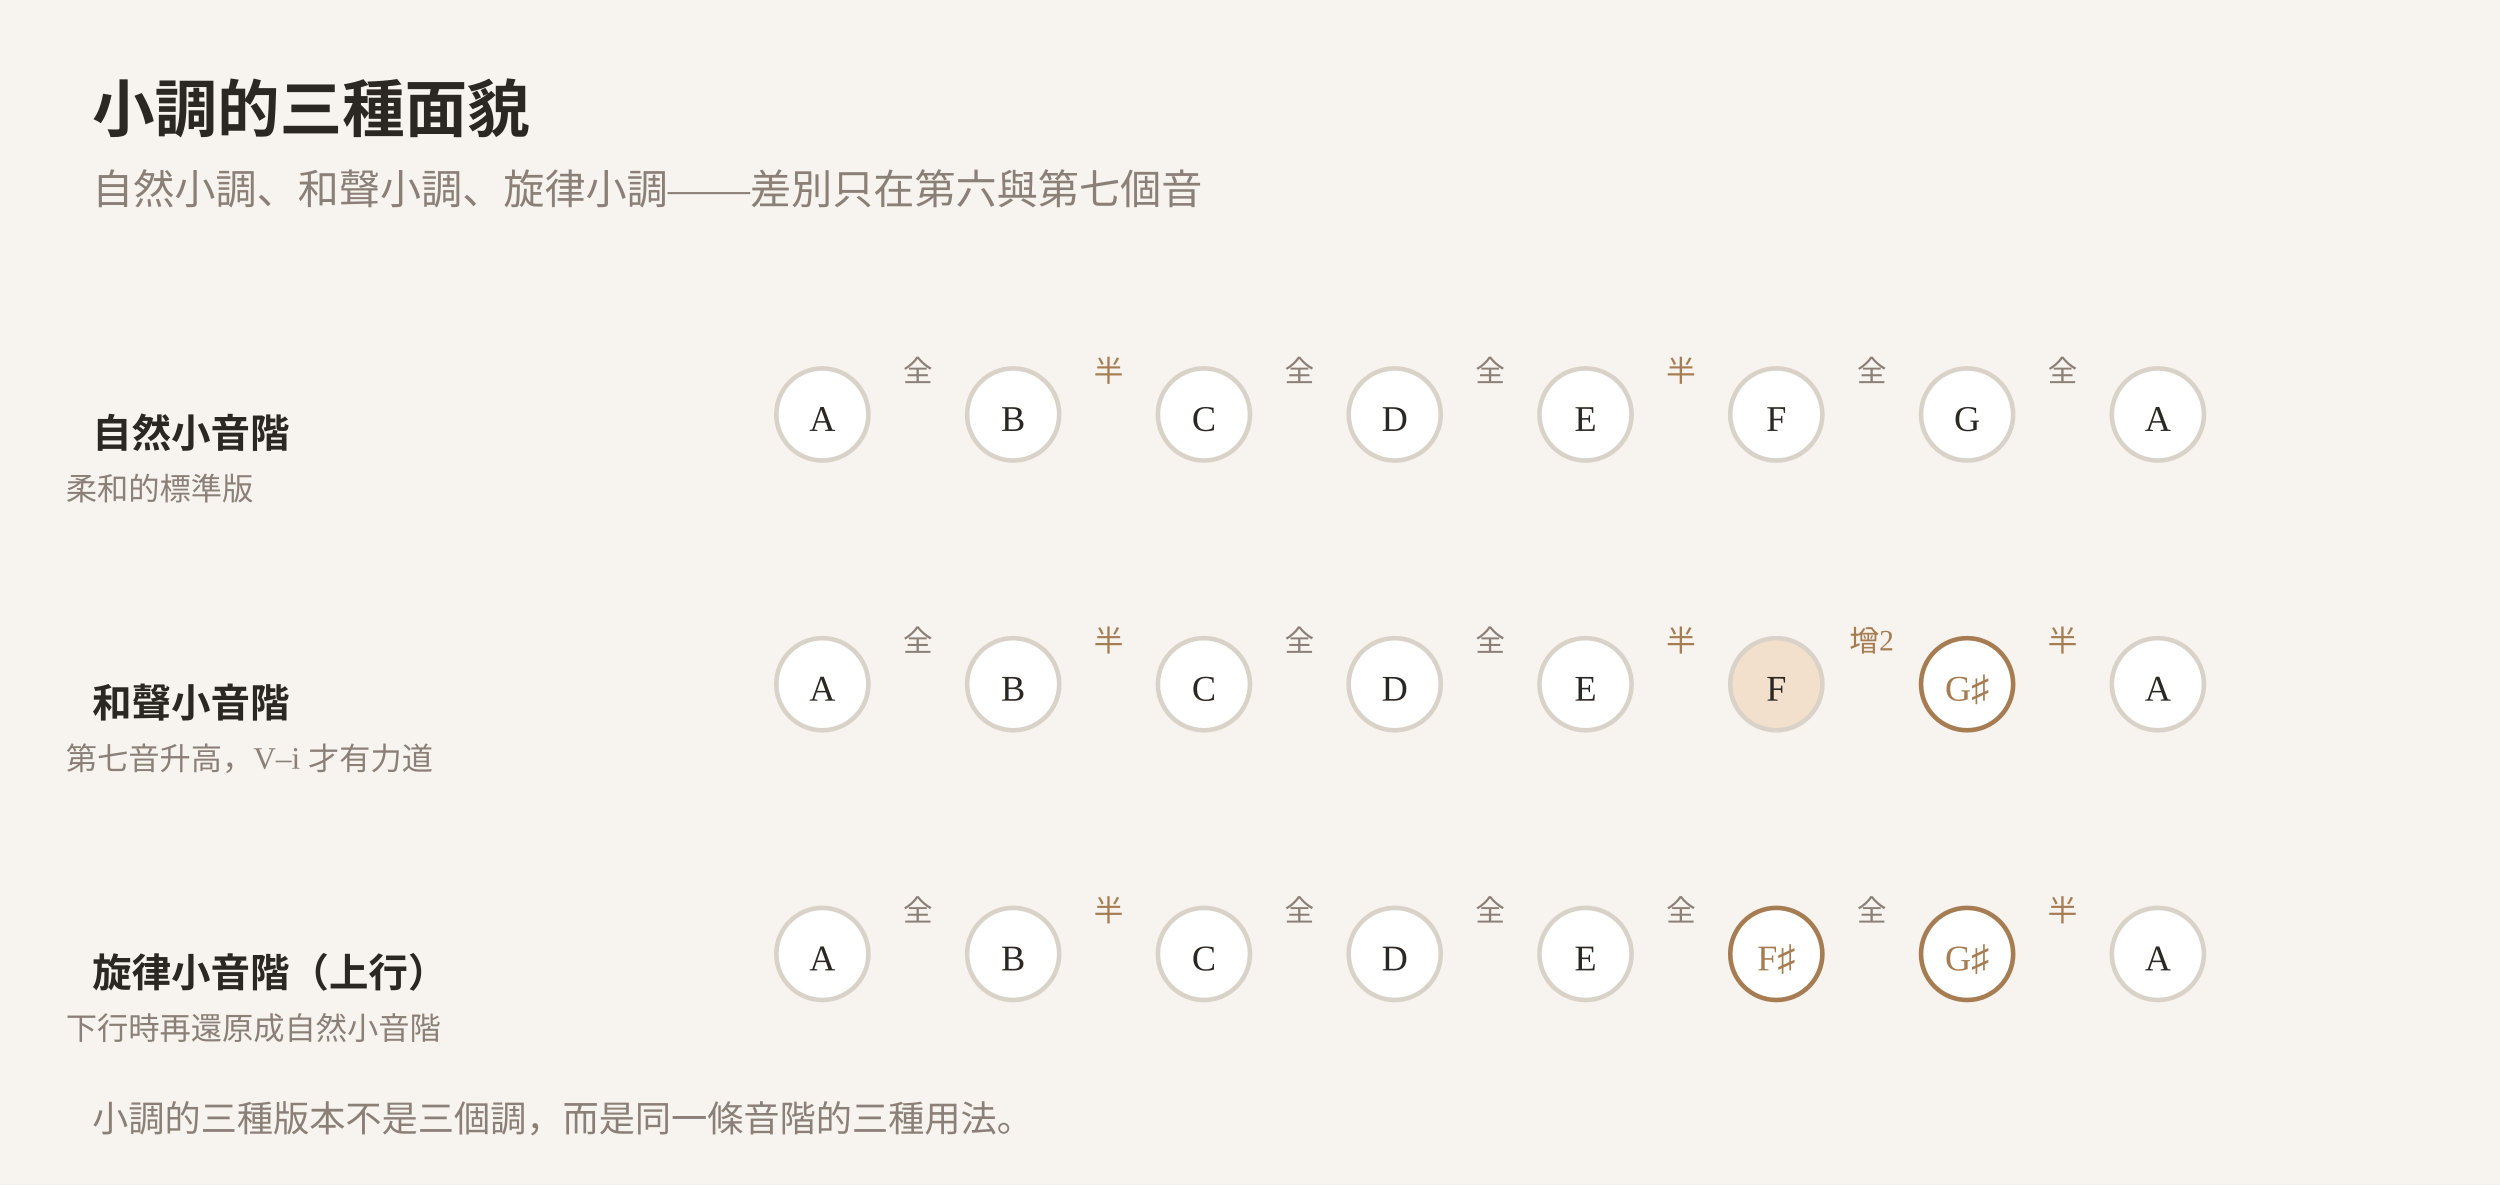
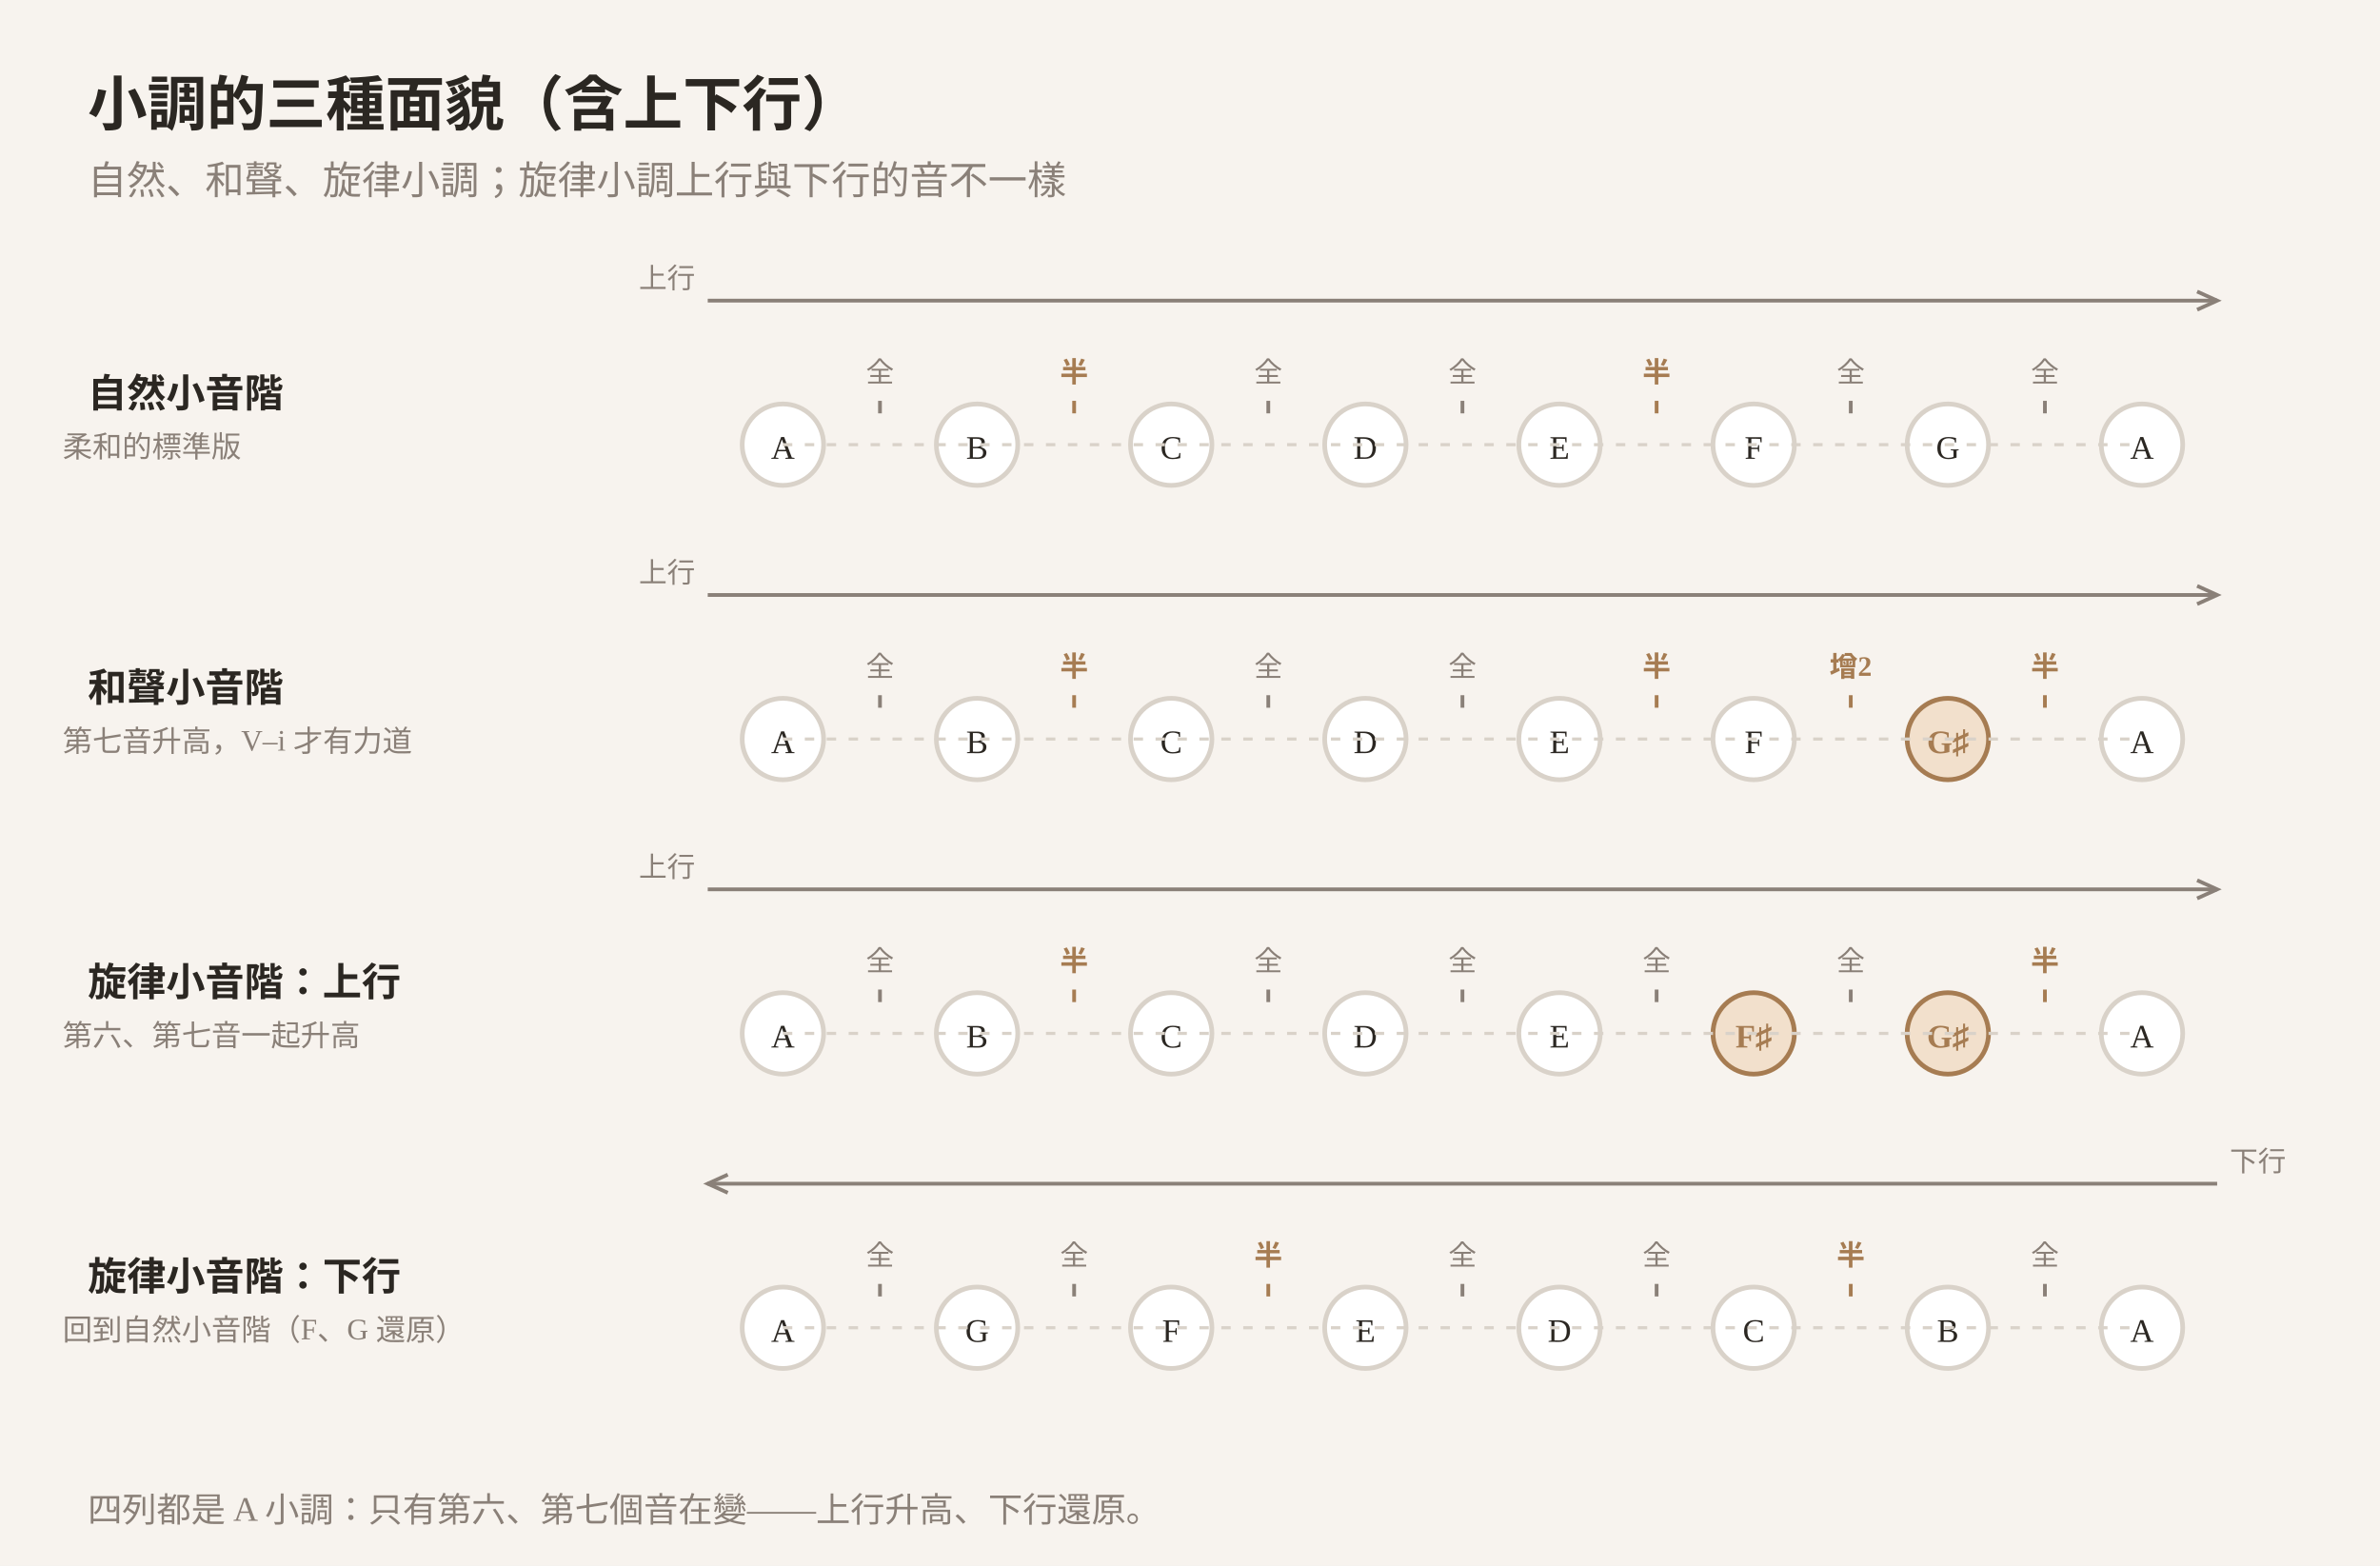
- <svg xmlns="http://www.w3.org/2000/svg" viewBox="0 0 760 360" width="100%" role="img" aria-label="小調的三種面貌">
-   <rect width="760" height="360" fill="#f7f3ee" />
-   <text x="28.0" y="40.0" font-size="19" text-anchor="start" fill="#2b2722" font-weight="700">小調的三種面貌</text>
-   <text x="28.0" y="62.0" font-size="12.5" text-anchor="start" fill="#8a8078" font-weight="400">自然小調、和聲小調、旋律小調——差別只在第六與第七個音</text>
-   <text x="28.0" y="136.0" font-size="12" text-anchor="start" fill="#2b2722" font-weight="700">自然小音階</text>
-   <text x="20.0" y="152.0" font-size="9.5" text-anchor="start" fill="#8a8078" font-weight="400">柔和的標準版</text>
-   <circle cx="250.0" cy="126.0" r="14.0" fill="#fff" stroke="#d9d2c9" stroke-width="1.4" />
-   <text x="250.0" y="131.0" font-size="11" text-anchor="middle" fill="#2b2722" font-weight="400">A</text>
-   <text x="279.0" y="116.0" font-size="9" text-anchor="middle" fill="#8a8078" font-weight="400">全</text>
-   <circle cx="308.0" cy="126.0" r="14.0" fill="#fff" stroke="#d9d2c9" stroke-width="1.4" />
-   <text x="308.0" y="131.0" font-size="11" text-anchor="middle" fill="#2b2722" font-weight="400">B</text>
-   <text x="337.0" y="116.0" font-size="9" text-anchor="middle" fill="#A67C52" font-weight="400">半</text>
-   <circle cx="366.0" cy="126.0" r="14.0" fill="#fff" stroke="#d9d2c9" stroke-width="1.4" />
-   <text x="366.0" y="131.0" font-size="11" text-anchor="middle" fill="#2b2722" font-weight="400">C</text>
-   <text x="395.0" y="116.0" font-size="9" text-anchor="middle" fill="#8a8078" font-weight="400">全</text>
-   <circle cx="424.0" cy="126.0" r="14.0" fill="#fff" stroke="#d9d2c9" stroke-width="1.4" />
-   <text x="424.0" y="131.0" font-size="11" text-anchor="middle" fill="#2b2722" font-weight="400">D</text>
-   <text x="453.0" y="116.0" font-size="9" text-anchor="middle" fill="#8a8078" font-weight="400">全</text>
-   <circle cx="482.0" cy="126.0" r="14.0" fill="#fff" stroke="#d9d2c9" stroke-width="1.4" />
-   <text x="482.0" y="131.0" font-size="11" text-anchor="middle" fill="#2b2722" font-weight="400">E</text>
-   <text x="511.0" y="116.0" font-size="9" text-anchor="middle" fill="#A67C52" font-weight="400">半</text>
-   <circle cx="540.0" cy="126.0" r="14.0" fill="#fff" stroke="#d9d2c9" stroke-width="1.4" />
-   <text x="540.0" y="131.0" font-size="11" text-anchor="middle" fill="#2b2722" font-weight="400">F</text>
-   <text x="569.0" y="116.0" font-size="9" text-anchor="middle" fill="#8a8078" font-weight="400">全</text>
-   <circle cx="598.0" cy="126.0" r="14.0" fill="#fff" stroke="#d9d2c9" stroke-width="1.4" />
-   <text x="598.0" y="131.0" font-size="11" text-anchor="middle" fill="#2b2722" font-weight="400">G</text>
-   <text x="627.0" y="116.0" font-size="9" text-anchor="middle" fill="#8a8078" font-weight="400">全</text>
-   <circle cx="656.0" cy="126.0" r="14.0" fill="#fff" stroke="#d9d2c9" stroke-width="1.4" />
-   <text x="656.0" y="131.0" font-size="11" text-anchor="middle" fill="#2b2722" font-weight="400">A</text>
-   <text x="28.0" y="218.0" font-size="12" text-anchor="start" fill="#2b2722" font-weight="700">和聲小音階</text>
-   <text x="20.0" y="234.0" font-size="9.5" text-anchor="start" fill="#8a8078" font-weight="400">第七音升高，V–i 才有力道</text>
-   <circle cx="250.0" cy="208.0" r="14.0" fill="#fff" stroke="#d9d2c9" stroke-width="1.4" />
-   <text x="250.0" y="213.0" font-size="11" text-anchor="middle" fill="#2b2722" font-weight="400">A</text>
-   <text x="279.0" y="198.0" font-size="9" text-anchor="middle" fill="#8a8078" font-weight="400">全</text>
-   <circle cx="308.0" cy="208.0" r="14.0" fill="#fff" stroke="#d9d2c9" stroke-width="1.4" />
-   <text x="308.0" y="213.0" font-size="11" text-anchor="middle" fill="#2b2722" font-weight="400">B</text>
-   <text x="337.0" y="198.0" font-size="9" text-anchor="middle" fill="#A67C52" font-weight="400">半</text>
-   <circle cx="366.0" cy="208.0" r="14.0" fill="#fff" stroke="#d9d2c9" stroke-width="1.4" />
-   <text x="366.0" y="213.0" font-size="11" text-anchor="middle" fill="#2b2722" font-weight="400">C</text>
-   <text x="395.0" y="198.0" font-size="9" text-anchor="middle" fill="#8a8078" font-weight="400">全</text>
-   <circle cx="424.0" cy="208.0" r="14.0" fill="#fff" stroke="#d9d2c9" stroke-width="1.4" />
-   <text x="424.0" y="213.0" font-size="11" text-anchor="middle" fill="#2b2722" font-weight="400">D</text>
-   <text x="453.0" y="198.0" font-size="9" text-anchor="middle" fill="#8a8078" font-weight="400">全</text>
-   <circle cx="482.0" cy="208.0" r="14.0" fill="#fff" stroke="#d9d2c9" stroke-width="1.4" />
-   <text x="482.0" y="213.0" font-size="11" text-anchor="middle" fill="#2b2722" font-weight="400">E</text>
-   <text x="511.0" y="198.0" font-size="9" text-anchor="middle" fill="#A67C52" font-weight="400">半</text>
-   <circle cx="540.0" cy="208.0" r="14.0" fill="#f2e0cc" stroke="#d9d2c9" stroke-width="1.4" />
-   <text x="540.0" y="213.0" font-size="11" text-anchor="middle" fill="#2b2722" font-weight="400">F</text>
-   <text x="569.0" y="198.0" font-size="9" text-anchor="middle" fill="#A67C52" font-weight="400">增2</text>
-   <circle cx="598.0" cy="208.0" r="14.0" fill="#fff" stroke="#A67C52" stroke-width="1.4" />
-   <text x="598.0" y="213.0" font-size="11" text-anchor="middle" fill="#A67C52" font-weight="400">G♯</text>
-   <text x="627.0" y="198.0" font-size="9" text-anchor="middle" fill="#A67C52" font-weight="400">半</text>
-   <circle cx="656.0" cy="208.0" r="14.0" fill="#fff" stroke="#d9d2c9" stroke-width="1.4" />
-   <text x="656.0" y="213.0" font-size="11" text-anchor="middle" fill="#2b2722" font-weight="400">A</text>
-   <text x="28.0" y="300.0" font-size="12" text-anchor="start" fill="#2b2722" font-weight="700">旋律小音階（上行）</text>
-   <text x="20.0" y="316.0" font-size="9.5" text-anchor="start" fill="#8a8078" font-weight="400">下行時再還原成自然小音階</text>
-   <circle cx="250.0" cy="290.0" r="14.0" fill="#fff" stroke="#d9d2c9" stroke-width="1.4" />
-   <text x="250.0" y="295.0" font-size="11" text-anchor="middle" fill="#2b2722" font-weight="400">A</text>
-   <text x="279.0" y="280.0" font-size="9" text-anchor="middle" fill="#8a8078" font-weight="400">全</text>
-   <circle cx="308.0" cy="290.0" r="14.0" fill="#fff" stroke="#d9d2c9" stroke-width="1.4" />
-   <text x="308.0" y="295.0" font-size="11" text-anchor="middle" fill="#2b2722" font-weight="400">B</text>
-   <text x="337.0" y="280.0" font-size="9" text-anchor="middle" fill="#A67C52" font-weight="400">半</text>
-   <circle cx="366.0" cy="290.0" r="14.0" fill="#fff" stroke="#d9d2c9" stroke-width="1.4" />
-   <text x="366.0" y="295.0" font-size="11" text-anchor="middle" fill="#2b2722" font-weight="400">C</text>
-   <text x="395.0" y="280.0" font-size="9" text-anchor="middle" fill="#8a8078" font-weight="400">全</text>
-   <circle cx="424.0" cy="290.0" r="14.0" fill="#fff" stroke="#d9d2c9" stroke-width="1.4" />
-   <text x="424.0" y="295.0" font-size="11" text-anchor="middle" fill="#2b2722" font-weight="400">D</text>
-   <text x="453.0" y="280.0" font-size="9" text-anchor="middle" fill="#8a8078" font-weight="400">全</text>
-   <circle cx="482.0" cy="290.0" r="14.0" fill="#fff" stroke="#d9d2c9" stroke-width="1.4" />
-   <text x="482.0" y="295.0" font-size="11" text-anchor="middle" fill="#2b2722" font-weight="400">E</text>
-   <text x="511.0" y="280.0" font-size="9" text-anchor="middle" fill="#8a8078" font-weight="400">全</text>
-   <circle cx="540.0" cy="290.0" r="14.0" fill="#fff" stroke="#A67C52" stroke-width="1.4" />
-   <text x="540.0" y="295.0" font-size="11" text-anchor="middle" fill="#A67C52" font-weight="400">F♯</text>
-   <text x="569.0" y="280.0" font-size="9" text-anchor="middle" fill="#8a8078" font-weight="400">全</text>
-   <circle cx="598.0" cy="290.0" r="14.0" fill="#fff" stroke="#A67C52" stroke-width="1.4" />
-   <text x="598.0" y="295.0" font-size="11" text-anchor="middle" fill="#A67C52" font-weight="400">G♯</text>
-   <text x="627.0" y="280.0" font-size="9" text-anchor="middle" fill="#A67C52" font-weight="400">半</text>
-   <circle cx="656.0" cy="290.0" r="14.0" fill="#fff" stroke="#d9d2c9" stroke-width="1.4" />
-   <text x="656.0" y="295.0" font-size="11" text-anchor="middle" fill="#2b2722" font-weight="400">A</text>
-   <text x="28.0" y="344.0" font-size="11" text-anchor="start" fill="#8a8078" font-weight="400">小調的三種版本不是三個調，而是同一條音階的三種用法。</text>
+ <svg xmlns="http://www.w3.org/2000/svg" viewBox="0 0 760 500" width="100%" role="img" aria-label="小調的三種面貌（含上下行）">
+   <rect width="760" height="500" fill="#f7f3ee" />
+   <text x="28.0" y="40.0" font-size="19" text-anchor="start" fill="#2b2722" font-weight="700">小調的三種面貌（含上下行）</text>
+   <text x="28.0" y="62.0" font-size="12.5" text-anchor="start" fill="#8a8078" font-weight="400">自然、和聲、旋律小調；旋律小調上行與下行的音不一樣</text>
+   <text x="28.0" y="130.0" font-size="12.5" text-anchor="start" fill="#2b2722" font-weight="700">自然小音階</text>
+   <text x="20.0" y="146.0" font-size="9.5" text-anchor="start" fill="#8a8078" font-weight="400">柔和的標準版</text>
+   <line x1="226.0" y1="96.0" x2="708.0" y2="96.0" stroke="#8a8078" stroke-width="1.2" />
+   <path d="M701.6 98.9 L708.0 96.0 L701.6 93.1" fill="none" stroke="#8a8078" stroke-width="1.2" />
+   <text x="222.0" y="92.0" font-size="9" text-anchor="end" fill="#8a8078" font-weight="400">上行</text>
+   <line x1="281.0" y1="128.0" x2="281.0" y2="132.0" stroke="#8a8078" stroke-width="1.2" />
+   <text x="281.0" y="122.0" font-size="9" text-anchor="middle" fill="#8a8078" font-weight="400">全</text>
+   <circle cx="250.0" cy="142.0" r="13.0" fill="#fff" stroke="#d9d2c9" stroke-width="1.5" />
+   <text x="250.0" y="146.5" font-size="10.5" text-anchor="middle" fill="#2b2722" font-weight="400">A</text>
+   <line x1="343.0" y1="128.0" x2="343.0" y2="132.0" stroke="#A67C52" stroke-width="1.2" />
+   <text x="343.0" y="122.0" font-size="9" text-anchor="middle" fill="#A67C52" font-weight="700">半</text>
+   <circle cx="312.0" cy="142.0" r="13.0" fill="#fff" stroke="#d9d2c9" stroke-width="1.5" />
+   <text x="312.0" y="146.5" font-size="10.5" text-anchor="middle" fill="#2b2722" font-weight="400">B</text>
+   <line x1="405.0" y1="128.0" x2="405.0" y2="132.0" stroke="#8a8078" stroke-width="1.2" />
+   <text x="405.0" y="122.0" font-size="9" text-anchor="middle" fill="#8a8078" font-weight="400">全</text>
+   <circle cx="374.0" cy="142.0" r="13.0" fill="#fff" stroke="#d9d2c9" stroke-width="1.5" />
+   <text x="374.0" y="146.5" font-size="10.5" text-anchor="middle" fill="#2b2722" font-weight="400">C</text>
+   <line x1="467.0" y1="128.0" x2="467.0" y2="132.0" stroke="#8a8078" stroke-width="1.2" />
+   <text x="467.0" y="122.0" font-size="9" text-anchor="middle" fill="#8a8078" font-weight="400">全</text>
+   <circle cx="436.0" cy="142.0" r="13.0" fill="#fff" stroke="#d9d2c9" stroke-width="1.5" />
+   <text x="436.0" y="146.5" font-size="10.5" text-anchor="middle" fill="#2b2722" font-weight="400">D</text>
+   <line x1="529.0" y1="128.0" x2="529.0" y2="132.0" stroke="#A67C52" stroke-width="1.2" />
+   <text x="529.0" y="122.0" font-size="9" text-anchor="middle" fill="#A67C52" font-weight="700">半</text>
+   <circle cx="498.0" cy="142.0" r="13.0" fill="#fff" stroke="#d9d2c9" stroke-width="1.5" />
+   <text x="498.0" y="146.5" font-size="10.5" text-anchor="middle" fill="#2b2722" font-weight="400">E</text>
+   <line x1="591.0" y1="128.0" x2="591.0" y2="132.0" stroke="#8a8078" stroke-width="1.2" />
+   <text x="591.0" y="122.0" font-size="9" text-anchor="middle" fill="#8a8078" font-weight="400">全</text>
+   <circle cx="560.0" cy="142.0" r="13.0" fill="#fff" stroke="#d9d2c9" stroke-width="1.5" />
+   <text x="560.0" y="146.5" font-size="10.5" text-anchor="middle" fill="#2b2722" font-weight="400">F</text>
+   <line x1="653.0" y1="128.0" x2="653.0" y2="132.0" stroke="#8a8078" stroke-width="1.2" />
+   <text x="653.0" y="122.0" font-size="9" text-anchor="middle" fill="#8a8078" font-weight="400">全</text>
+   <circle cx="622.0" cy="142.0" r="13.0" fill="#fff" stroke="#d9d2c9" stroke-width="1.5" />
+   <text x="622.0" y="146.5" font-size="10.5" text-anchor="middle" fill="#2b2722" font-weight="400">G</text>
+   <circle cx="684.0" cy="142.0" r="13.0" fill="#fff" stroke="#d9d2c9" stroke-width="1.5" />
+   <text x="684.0" y="146.5" font-size="10.5" text-anchor="middle" fill="#2b2722" font-weight="400">A</text>
+   <line x1="250.0" y1="142.0" x2="684.0" y2="142.0" stroke="#d9d2c9" stroke-width="1" stroke-dasharray="3 4" />
+   <text x="28.0" y="224.0" font-size="12.5" text-anchor="start" fill="#2b2722" font-weight="700">和聲小音階</text>
+   <text x="20.0" y="240.0" font-size="9.5" text-anchor="start" fill="#8a8078" font-weight="400">第七音升高，V–i 才有力道</text>
+   <line x1="226.0" y1="190.0" x2="708.0" y2="190.0" stroke="#8a8078" stroke-width="1.2" />
+   <path d="M701.6 192.9 L708.0 190.0 L701.6 187.1" fill="none" stroke="#8a8078" stroke-width="1.2" />
+   <text x="222.0" y="186.0" font-size="9" text-anchor="end" fill="#8a8078" font-weight="400">上行</text>
+   <line x1="281.0" y1="222.0" x2="281.0" y2="226.0" stroke="#8a8078" stroke-width="1.2" />
+   <text x="281.0" y="216.0" font-size="9" text-anchor="middle" fill="#8a8078" font-weight="400">全</text>
+   <circle cx="250.0" cy="236.0" r="13.0" fill="#fff" stroke="#d9d2c9" stroke-width="1.5" />
+   <text x="250.0" y="240.5" font-size="10.5" text-anchor="middle" fill="#2b2722" font-weight="400">A</text>
+   <line x1="343.0" y1="222.0" x2="343.0" y2="226.0" stroke="#A67C52" stroke-width="1.2" />
+   <text x="343.0" y="216.0" font-size="9" text-anchor="middle" fill="#A67C52" font-weight="700">半</text>
+   <circle cx="312.0" cy="236.0" r="13.0" fill="#fff" stroke="#d9d2c9" stroke-width="1.5" />
+   <text x="312.0" y="240.5" font-size="10.5" text-anchor="middle" fill="#2b2722" font-weight="400">B</text>
+   <line x1="405.0" y1="222.0" x2="405.0" y2="226.0" stroke="#8a8078" stroke-width="1.2" />
+   <text x="405.0" y="216.0" font-size="9" text-anchor="middle" fill="#8a8078" font-weight="400">全</text>
+   <circle cx="374.0" cy="236.0" r="13.0" fill="#fff" stroke="#d9d2c9" stroke-width="1.5" />
+   <text x="374.0" y="240.5" font-size="10.5" text-anchor="middle" fill="#2b2722" font-weight="400">C</text>
+   <line x1="467.0" y1="222.0" x2="467.0" y2="226.0" stroke="#8a8078" stroke-width="1.2" />
+   <text x="467.0" y="216.0" font-size="9" text-anchor="middle" fill="#8a8078" font-weight="400">全</text>
+   <circle cx="436.0" cy="236.0" r="13.0" fill="#fff" stroke="#d9d2c9" stroke-width="1.5" />
+   <text x="436.0" y="240.5" font-size="10.5" text-anchor="middle" fill="#2b2722" font-weight="400">D</text>
+   <line x1="529.0" y1="222.0" x2="529.0" y2="226.0" stroke="#A67C52" stroke-width="1.2" />
+   <text x="529.0" y="216.0" font-size="9" text-anchor="middle" fill="#A67C52" font-weight="700">半</text>
+   <circle cx="498.0" cy="236.0" r="13.0" fill="#fff" stroke="#d9d2c9" stroke-width="1.5" />
+   <text x="498.0" y="240.5" font-size="10.5" text-anchor="middle" fill="#2b2722" font-weight="400">E</text>
+   <line x1="591.0" y1="222.0" x2="591.0" y2="226.0" stroke="#A67C52" stroke-width="1.2" />
+   <text x="591.0" y="216.0" font-size="9" text-anchor="middle" fill="#A67C52" font-weight="700">增2</text>
+   <circle cx="560.0" cy="236.0" r="13.0" fill="#fff" stroke="#d9d2c9" stroke-width="1.5" />
+   <text x="560.0" y="240.5" font-size="10.5" text-anchor="middle" fill="#2b2722" font-weight="400">F</text>
+   <line x1="653.0" y1="222.0" x2="653.0" y2="226.0" stroke="#A67C52" stroke-width="1.2" />
+   <text x="653.0" y="216.0" font-size="9" text-anchor="middle" fill="#A67C52" font-weight="700">半</text>
+   <circle cx="622.0" cy="236.0" r="13.0" fill="#f2e0cc" stroke="#A67C52" stroke-width="1.5" />
+   <text x="622.0" y="240.5" font-size="10.5" text-anchor="middle" fill="#A67C52" font-weight="700">G♯</text>
+   <circle cx="684.0" cy="236.0" r="13.0" fill="#fff" stroke="#d9d2c9" stroke-width="1.5" />
+   <text x="684.0" y="240.5" font-size="10.5" text-anchor="middle" fill="#2b2722" font-weight="400">A</text>
+   <line x1="250.0" y1="236.0" x2="684.0" y2="236.0" stroke="#d9d2c9" stroke-width="1" stroke-dasharray="3 4" />
+   <text x="28.0" y="318.0" font-size="12.5" text-anchor="start" fill="#2b2722" font-weight="700">旋律小音階：上行</text>
+   <text x="20.0" y="334.0" font-size="9.5" text-anchor="start" fill="#8a8078" font-weight="400">第六、第七音一起升高</text>
+   <line x1="226.0" y1="284.0" x2="708.0" y2="284.0" stroke="#8a8078" stroke-width="1.2" />
+   <path d="M701.6 286.9 L708.0 284.0 L701.6 281.1" fill="none" stroke="#8a8078" stroke-width="1.2" />
+   <text x="222.0" y="280.0" font-size="9" text-anchor="end" fill="#8a8078" font-weight="400">上行</text>
+   <line x1="281.0" y1="316.0" x2="281.0" y2="320.0" stroke="#8a8078" stroke-width="1.2" />
+   <text x="281.0" y="310.0" font-size="9" text-anchor="middle" fill="#8a8078" font-weight="400">全</text>
+   <circle cx="250.0" cy="330.0" r="13.0" fill="#fff" stroke="#d9d2c9" stroke-width="1.5" />
+   <text x="250.0" y="334.5" font-size="10.5" text-anchor="middle" fill="#2b2722" font-weight="400">A</text>
+   <line x1="343.0" y1="316.0" x2="343.0" y2="320.0" stroke="#A67C52" stroke-width="1.2" />
+   <text x="343.0" y="310.0" font-size="9" text-anchor="middle" fill="#A67C52" font-weight="700">半</text>
+   <circle cx="312.0" cy="330.0" r="13.0" fill="#fff" stroke="#d9d2c9" stroke-width="1.5" />
+   <text x="312.0" y="334.5" font-size="10.5" text-anchor="middle" fill="#2b2722" font-weight="400">B</text>
+   <line x1="405.0" y1="316.0" x2="405.0" y2="320.0" stroke="#8a8078" stroke-width="1.2" />
+   <text x="405.0" y="310.0" font-size="9" text-anchor="middle" fill="#8a8078" font-weight="400">全</text>
+   <circle cx="374.0" cy="330.0" r="13.0" fill="#fff" stroke="#d9d2c9" stroke-width="1.5" />
+   <text x="374.0" y="334.5" font-size="10.5" text-anchor="middle" fill="#2b2722" font-weight="400">C</text>
+   <line x1="467.0" y1="316.0" x2="467.0" y2="320.0" stroke="#8a8078" stroke-width="1.2" />
+   <text x="467.0" y="310.0" font-size="9" text-anchor="middle" fill="#8a8078" font-weight="400">全</text>
+   <circle cx="436.0" cy="330.0" r="13.0" fill="#fff" stroke="#d9d2c9" stroke-width="1.5" />
+   <text x="436.0" y="334.5" font-size="10.5" text-anchor="middle" fill="#2b2722" font-weight="400">D</text>
+   <line x1="529.0" y1="316.0" x2="529.0" y2="320.0" stroke="#8a8078" stroke-width="1.2" />
+   <text x="529.0" y="310.0" font-size="9" text-anchor="middle" fill="#8a8078" font-weight="400">全</text>
+   <circle cx="498.0" cy="330.0" r="13.0" fill="#fff" stroke="#d9d2c9" stroke-width="1.5" />
+   <text x="498.0" y="334.5" font-size="10.5" text-anchor="middle" fill="#2b2722" font-weight="400">E</text>
+   <line x1="591.0" y1="316.0" x2="591.0" y2="320.0" stroke="#8a8078" stroke-width="1.2" />
+   <text x="591.0" y="310.0" font-size="9" text-anchor="middle" fill="#8a8078" font-weight="400">全</text>
+   <circle cx="560.0" cy="330.0" r="13.0" fill="#f2e0cc" stroke="#A67C52" stroke-width="1.5" />
+   <text x="560.0" y="334.5" font-size="10.5" text-anchor="middle" fill="#A67C52" font-weight="700">F♯</text>
+   <line x1="653.0" y1="316.0" x2="653.0" y2="320.0" stroke="#A67C52" stroke-width="1.2" />
+   <text x="653.0" y="310.0" font-size="9" text-anchor="middle" fill="#A67C52" font-weight="700">半</text>
+   <circle cx="622.0" cy="330.0" r="13.0" fill="#f2e0cc" stroke="#A67C52" stroke-width="1.5" />
+   <text x="622.0" y="334.5" font-size="10.5" text-anchor="middle" fill="#A67C52" font-weight="700">G♯</text>
+   <circle cx="684.0" cy="330.0" r="13.0" fill="#fff" stroke="#d9d2c9" stroke-width="1.5" />
+   <text x="684.0" y="334.5" font-size="10.5" text-anchor="middle" fill="#2b2722" font-weight="400">A</text>
+   <line x1="250.0" y1="330.0" x2="684.0" y2="330.0" stroke="#d9d2c9" stroke-width="1" stroke-dasharray="3 4" />
+   <text x="28.0" y="412.0" font-size="12.5" text-anchor="start" fill="#2b2722" font-weight="700">旋律小音階：下行</text>
+   <text x="20.0" y="428.0" font-size="9.5" text-anchor="start" fill="#8a8078" font-weight="400">回到自然小音階（F、G 還原）</text>
+   <line x1="708.0" y1="378.0" x2="226.0" y2="378.0" stroke="#8a8078" stroke-width="1.2" />
+   <path d="M232.4 375.1 L226.0 378.0 L232.4 380.9" fill="none" stroke="#8a8078" stroke-width="1.2" />
+   <text x="712.0" y="374.0" font-size="9" text-anchor="start" fill="#8a8078" font-weight="400">下行</text>
+   <line x1="281.0" y1="410.0" x2="281.0" y2="414.0" stroke="#8a8078" stroke-width="1.2" />
+   <text x="281.0" y="404.0" font-size="9" text-anchor="middle" fill="#8a8078" font-weight="400">全</text>
+   <circle cx="250.0" cy="424.0" r="13.0" fill="#fff" stroke="#d9d2c9" stroke-width="1.5" />
+   <text x="250.0" y="428.5" font-size="10.5" text-anchor="middle" fill="#2b2722" font-weight="400">A</text>
+   <line x1="343.0" y1="410.0" x2="343.0" y2="414.0" stroke="#8a8078" stroke-width="1.2" />
+   <text x="343.0" y="404.0" font-size="9" text-anchor="middle" fill="#8a8078" font-weight="400">全</text>
+   <circle cx="312.0" cy="424.0" r="13.0" fill="#fff" stroke="#d9d2c9" stroke-width="1.5" />
+   <text x="312.0" y="428.5" font-size="10.5" text-anchor="middle" fill="#2b2722" font-weight="400">G</text>
+   <line x1="405.0" y1="410.0" x2="405.0" y2="414.0" stroke="#A67C52" stroke-width="1.2" />
+   <text x="405.0" y="404.0" font-size="9" text-anchor="middle" fill="#A67C52" font-weight="700">半</text>
+   <circle cx="374.0" cy="424.0" r="13.0" fill="#fff" stroke="#d9d2c9" stroke-width="1.5" />
+   <text x="374.0" y="428.5" font-size="10.5" text-anchor="middle" fill="#2b2722" font-weight="400">F</text>
+   <line x1="467.0" y1="410.0" x2="467.0" y2="414.0" stroke="#8a8078" stroke-width="1.2" />
+   <text x="467.0" y="404.0" font-size="9" text-anchor="middle" fill="#8a8078" font-weight="400">全</text>
+   <circle cx="436.0" cy="424.0" r="13.0" fill="#fff" stroke="#d9d2c9" stroke-width="1.5" />
+   <text x="436.0" y="428.5" font-size="10.5" text-anchor="middle" fill="#2b2722" font-weight="400">E</text>
+   <line x1="529.0" y1="410.0" x2="529.0" y2="414.0" stroke="#8a8078" stroke-width="1.2" />
+   <text x="529.0" y="404.0" font-size="9" text-anchor="middle" fill="#8a8078" font-weight="400">全</text>
+   <circle cx="498.0" cy="424.0" r="13.0" fill="#fff" stroke="#d9d2c9" stroke-width="1.5" />
+   <text x="498.0" y="428.5" font-size="10.5" text-anchor="middle" fill="#2b2722" font-weight="400">D</text>
+   <line x1="591.0" y1="410.0" x2="591.0" y2="414.0" stroke="#A67C52" stroke-width="1.2" />
+   <text x="591.0" y="404.0" font-size="9" text-anchor="middle" fill="#A67C52" font-weight="700">半</text>
+   <circle cx="560.0" cy="424.0" r="13.0" fill="#fff" stroke="#d9d2c9" stroke-width="1.5" />
+   <text x="560.0" y="428.5" font-size="10.5" text-anchor="middle" fill="#2b2722" font-weight="400">C</text>
+   <line x1="653.0" y1="410.0" x2="653.0" y2="414.0" stroke="#8a8078" stroke-width="1.2" />
+   <text x="653.0" y="404.0" font-size="9" text-anchor="middle" fill="#8a8078" font-weight="400">全</text>
+   <circle cx="622.0" cy="424.0" r="13.0" fill="#fff" stroke="#d9d2c9" stroke-width="1.5" />
+   <text x="622.0" y="428.5" font-size="10.5" text-anchor="middle" fill="#2b2722" font-weight="400">B</text>
+   <circle cx="684.0" cy="424.0" r="13.0" fill="#fff" stroke="#d9d2c9" stroke-width="1.5" />
+   <text x="684.0" y="428.5" font-size="10.5" text-anchor="middle" fill="#2b2722" font-weight="400">A</text>
+   <line x1="250.0" y1="424.0" x2="684.0" y2="424.0" stroke="#d9d2c9" stroke-width="1" stroke-dasharray="3 4" />
+   <text x="28.0" y="486.0" font-size="11" text-anchor="start" fill="#8a8078" font-weight="400">四列都是 A 小調：只有第六、第七個音在變——上行升高、下行還原。</text>
</svg>
